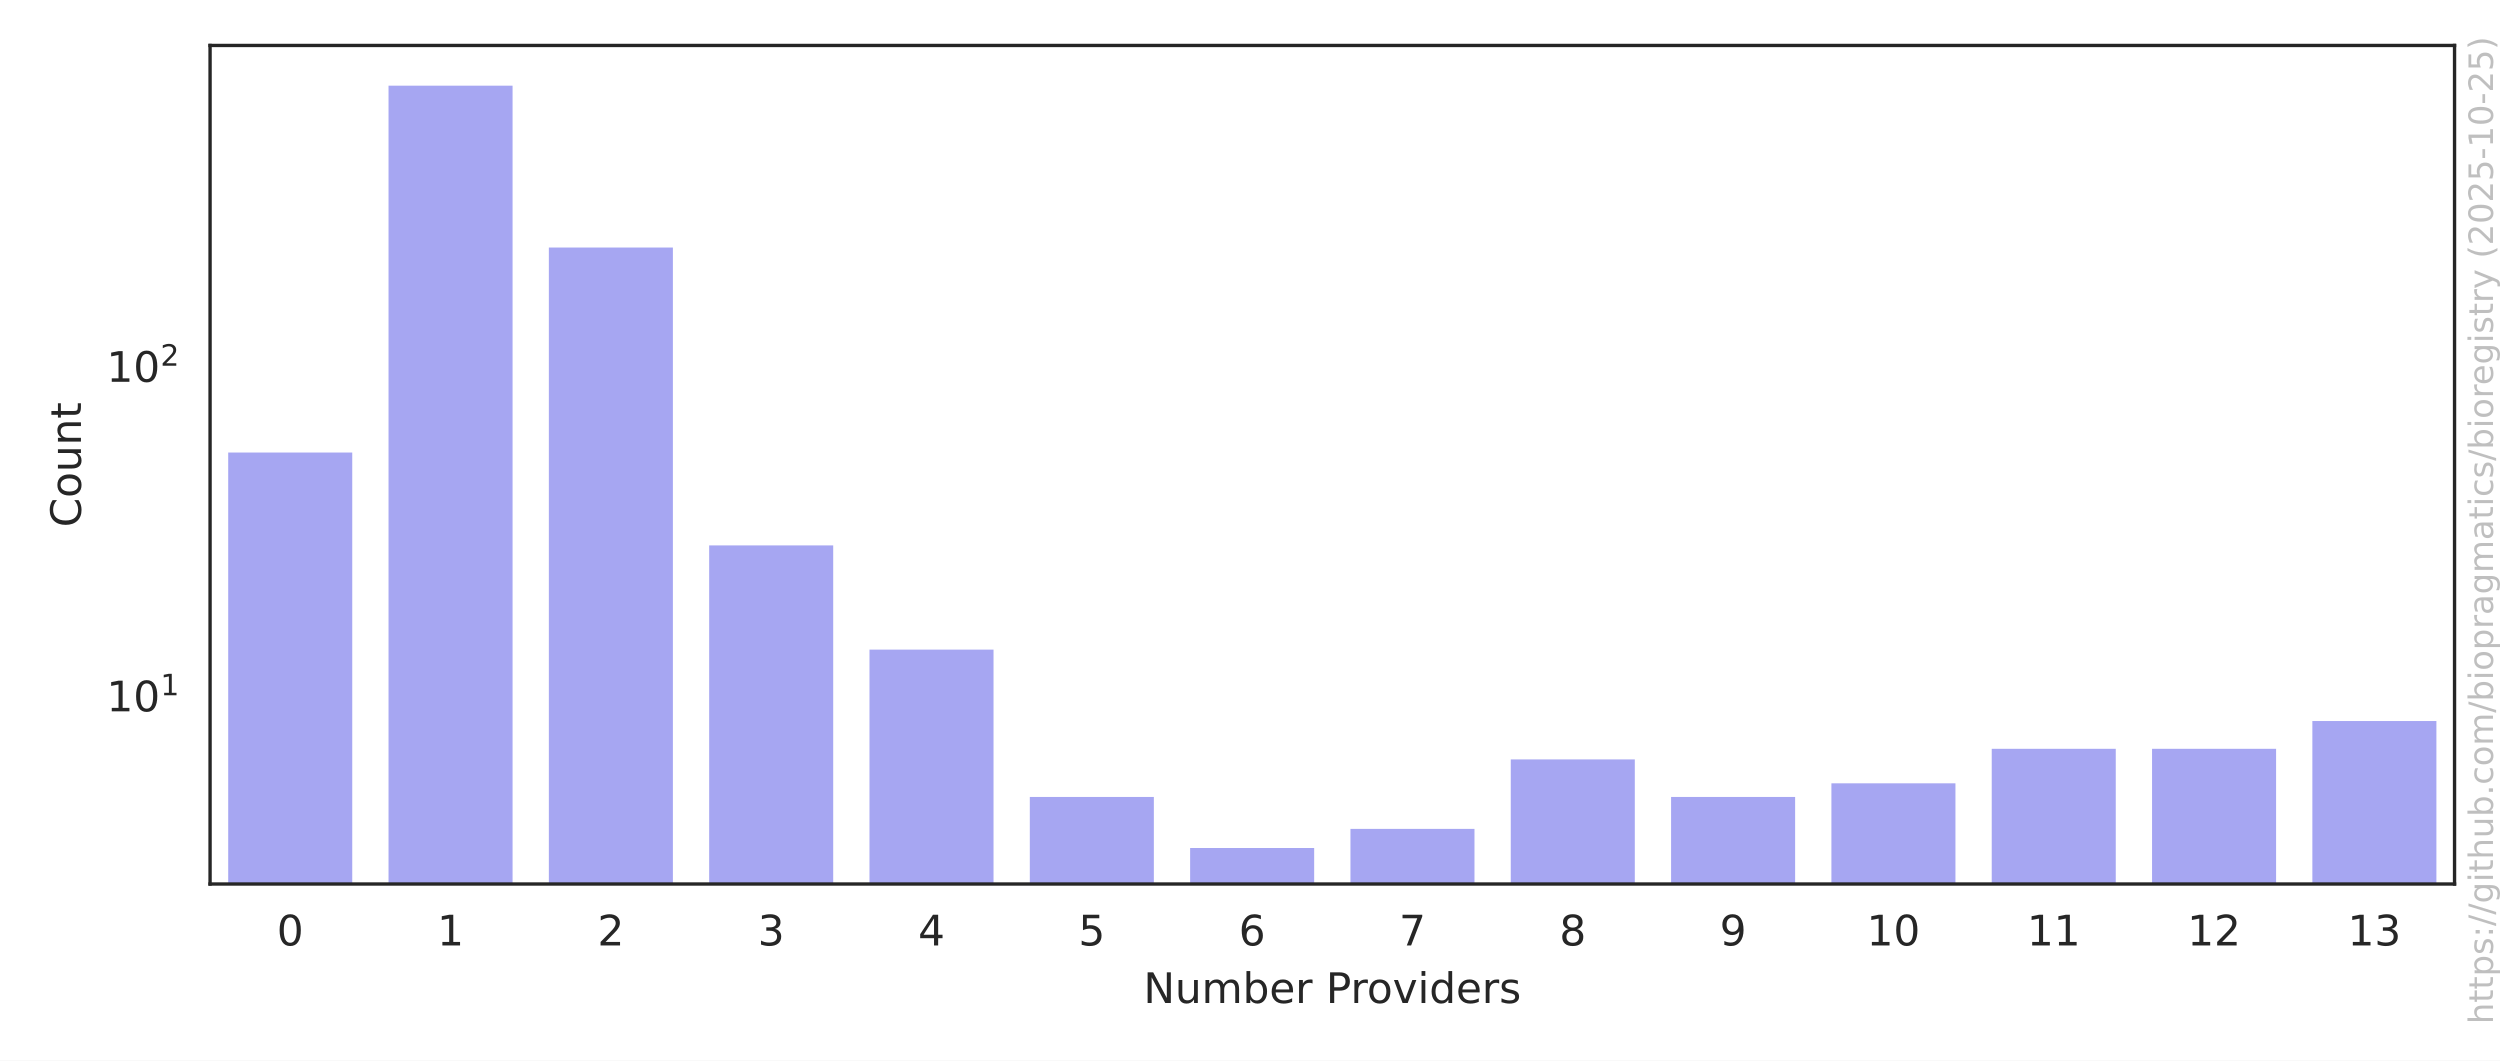
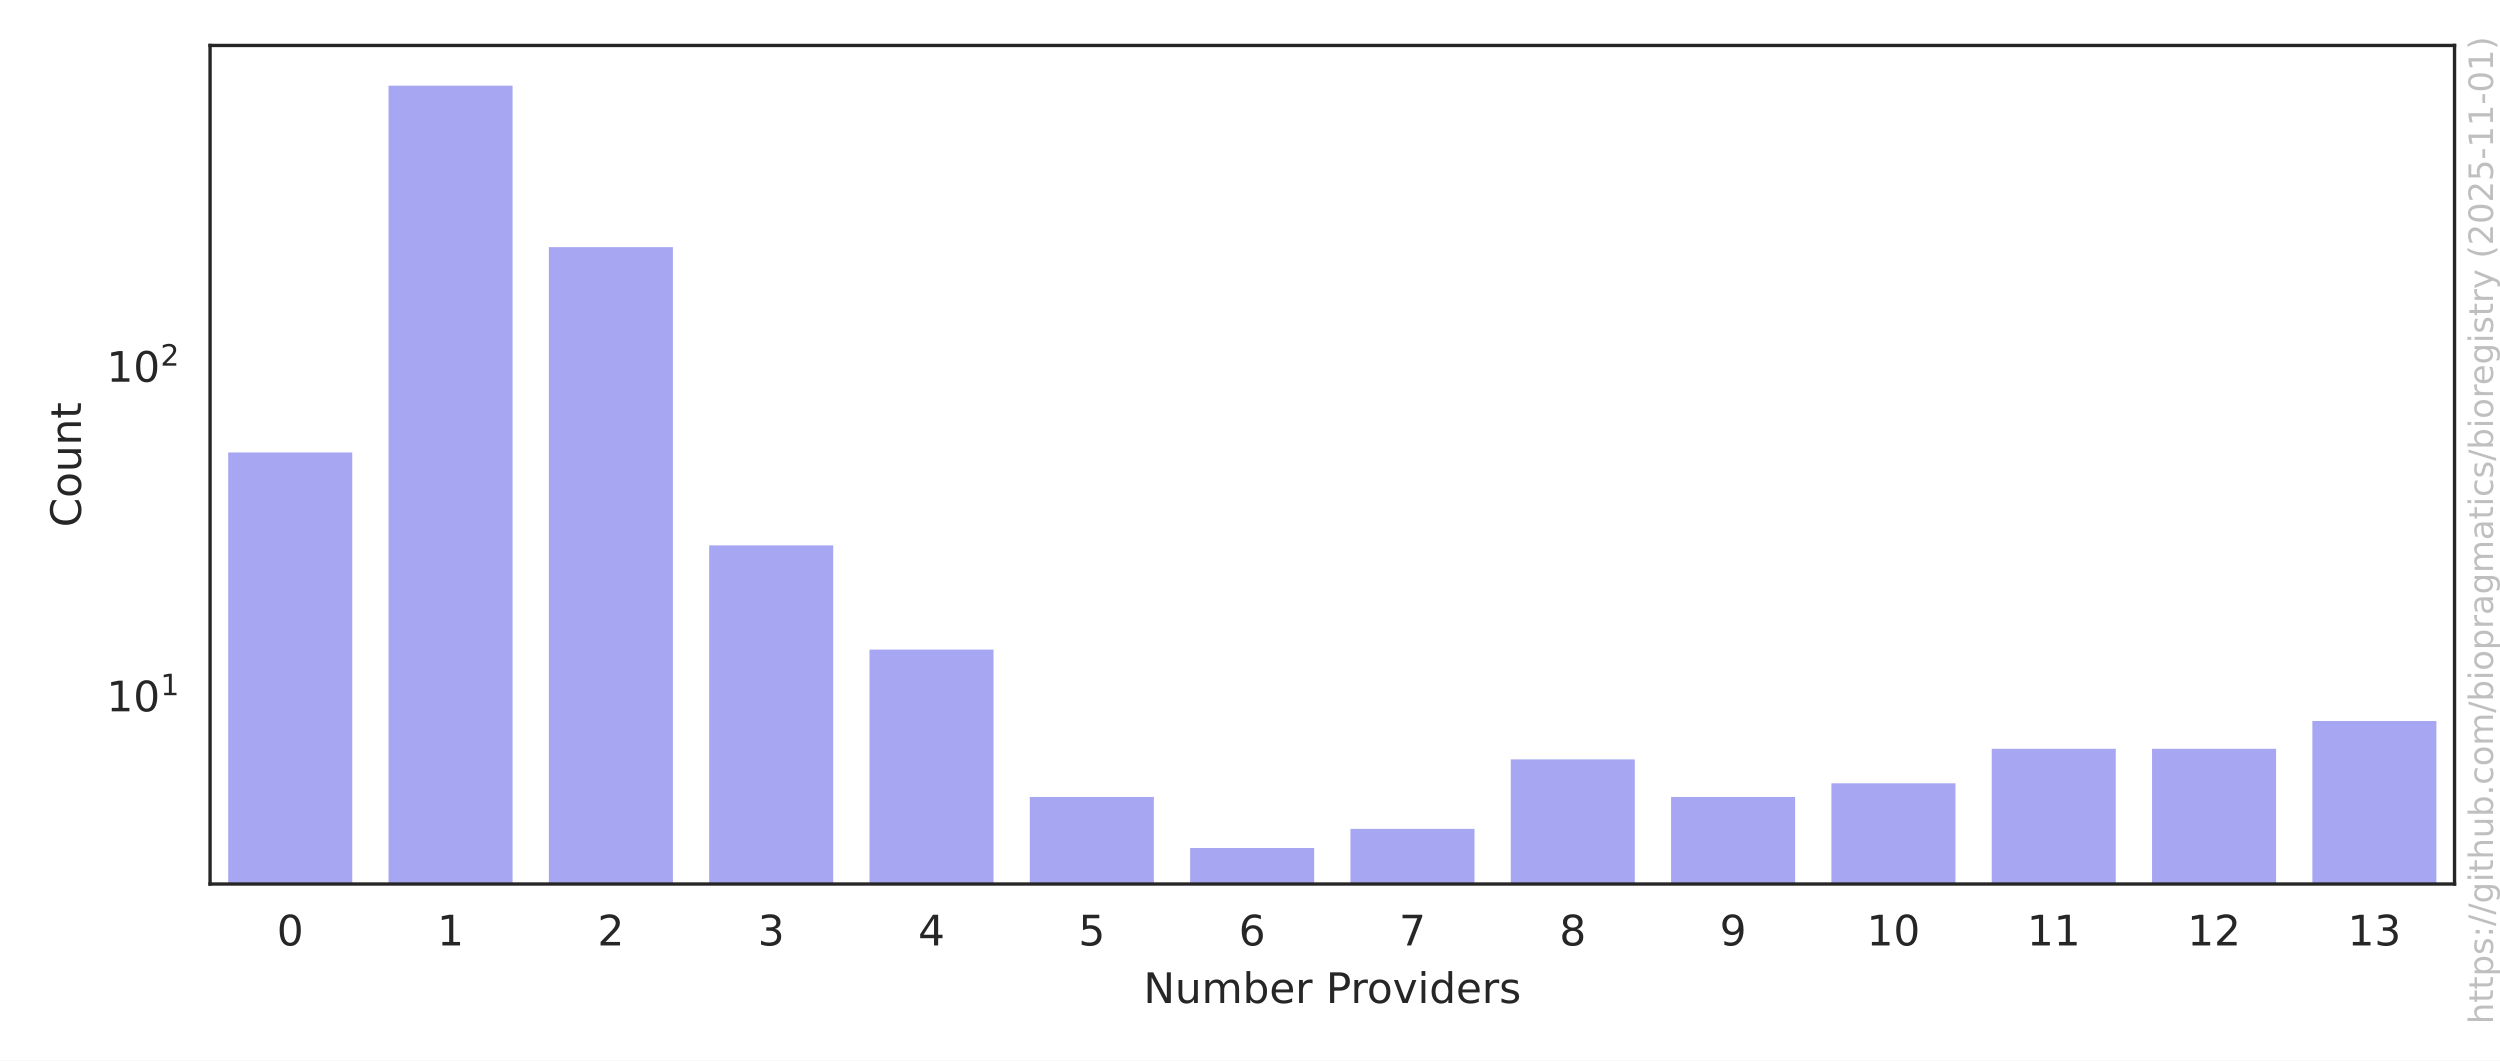
<svg xmlns="http://www.w3.org/2000/svg" xmlns:xlink="http://www.w3.org/1999/xlink" width="594pt" height="252pt" viewBox="0 0 594 252" version="1.1">
  <defs>
    <style type="text/css">*{stroke-linejoin: round; stroke-linecap: butt}</style>
  </defs>
  <g id="figure_1">
    <g id="patch_1">
      <path d="M 0 252  L 594 252  L 594 0  L 0 0  z " style="fill: #ffffff" />
    </g>
    <g id="axes_1">
      <g id="patch_2">
        <path d="M 49.913 210.04  L 583.2 210.04  L 583.2 10.8  L 49.913 10.8  z " style="fill: #ffffff" />
      </g>
      <g id="matplotlib.axis_1">
        <g id="xtick_1">
          <g id="text_1">
            <g style="fill: #262626" transform="translate(65.77741 224.6384) scale(0.1 -0.1)">
              <defs>
                <path id="DejaVuSans-30" d="M 2034 4250  Q 1547 4250 1301 3770  Q 1056 3291 1056 2328  Q 1056 1369 1301 889  Q 1547 409 2034 409  Q 2525 409 2770 889  Q 3016 1369 3016 2328  Q 3016 3291 2770 3770  Q 2525 4250 2034 4250  z M 2034 4750  Q 2819 4750 3233 4129  Q 3647 3509 3647 2328  Q 3647 1150 3233 529  Q 2819 -91 2034 -91  Q 1250 -91 836 529  Q 422 1150 422 2328  Q 422 3509 836 4129  Q 1250 4750 2034 4750  z " transform="scale(0.015625)" />
              </defs>
              <use xlink:href="#DejaVuSans-30" />
            </g>
          </g>
        </g>
        <g id="xtick_2">
          <g id="text_2">
            <g style="fill: #262626" transform="translate(103.8694 224.6384) scale(0.1 -0.1)">
              <defs>
                <path id="DejaVuSans-31" d="M 794 531  L 1825 531  L 1825 4091  L 703 3866  L 703 4441  L 1819 4666  L 2450 4666  L 2450 531  L 3481 531  L 3481 0  L 794 0  L 794 531  z " transform="scale(0.015625)" />
              </defs>
              <use xlink:href="#DejaVuSans-31" />
            </g>
          </g>
        </g>
        <g id="xtick_3">
          <g id="text_3">
            <g style="fill: #262626" transform="translate(141.9613 224.6384) scale(0.1 -0.1)">
              <defs>
                <path id="DejaVuSans-32" d="M 1228 531  L 3431 531  L 3431 0  L 469 0  L 469 531  Q 828 903 1448 1529  Q 2069 2156 2228 2338  Q 2531 2678 2651 2914  Q 2772 3150 2772 3378  Q 2772 3750 2511 3984  Q 2250 4219 1831 4219  Q 1534 4219 1204 4116  Q 875 4013 500 3803  L 500 4441  Q 881 4594 1212 4672  Q 1544 4750 1819 4750  Q 2544 4750 2975 4387  Q 3406 4025 3406 3419  Q 3406 3131 3298 2873  Q 3191 2616 2906 2266  Q 2828 2175 2409 1742  Q 1991 1309 1228 531  z " transform="scale(0.015625)" />
              </defs>
              <use xlink:href="#DejaVuSans-32" />
            </g>
          </g>
        </g>
        <g id="xtick_4">
          <g id="text_4">
            <g style="fill: #262626" transform="translate(180.0533 224.6384) scale(0.1 -0.1)">
              <defs>
                <path id="DejaVuSans-33" d="M 2597 2516  Q 3050 2419 3304 2112  Q 3559 1806 3559 1356  Q 3559 666 3084 287  Q 2609 -91 1734 -91  Q 1441 -91 1130 -33  Q 819 25 488 141  L 488 750  Q 750 597 1062 519  Q 1375 441 1716 441  Q 2309 441 2620 675  Q 2931 909 2931 1356  Q 2931 1769 2642 2001  Q 2353 2234 1838 2234  L 1294 2234  L 1294 2753  L 1863 2753  Q 2328 2753 2575 2939  Q 2822 3125 2822 3475  Q 2822 3834 2567 4026  Q 2313 4219 1838 4219  Q 1578 4219 1281 4162  Q 984 4106 628 3988  L 628 4550  Q 988 4650 1302 4700  Q 1616 4750 1894 4750  Q 2613 4750 3031 4423  Q 3450 4097 3450 3541  Q 3450 3153 3228 2886  Q 3006 2619 2597 2516  z " transform="scale(0.015625)" />
              </defs>
              <use xlink:href="#DejaVuSans-33" />
            </g>
          </g>
        </g>
        <g id="xtick_5">
          <g id="text_5">
            <g style="fill: #262626" transform="translate(218.1452 224.6384) scale(0.1 -0.1)">
              <defs>
                <path id="DejaVuSans-34" d="M 2419 4116  L 825 1625  L 2419 1625  L 2419 4116  z M 2253 4666  L 3047 4666  L 3047 1625  L 3713 1625  L 3713 1100  L 3047 1100  L 3047 0  L 2419 0  L 2419 1100  L 313 1100  L 313 1709  L 2253 4666  z " transform="scale(0.015625)" />
              </defs>
              <use xlink:href="#DejaVuSans-34" />
            </g>
          </g>
        </g>
        <g id="xtick_6">
          <g id="text_6">
            <g style="fill: #262626" transform="translate(256.2372 224.6384) scale(0.1 -0.1)">
              <defs>
                <path id="DejaVuSans-35" d="M 691 4666  L 3169 4666  L 3169 4134  L 1269 4134  L 1269 2991  Q 1406 3038 1543 3061  Q 1681 3084 1819 3084  Q 2600 3084 3056 2656  Q 3513 2228 3513 1497  Q 3513 744 3044 326  Q 2575 -91 1722 -91  Q 1428 -91 1123 -41  Q 819 9 494 109  L 494 744  Q 775 591 1075 516  Q 1375 441 1709 441  Q 2250 441 2565 725  Q 2881 1009 2881 1497  Q 2881 1984 2565 2268  Q 2250 2553 1709 2553  Q 1456 2553 1204 2497  Q 953 2441 691 2322  L 691 4666  z " transform="scale(0.015625)" />
              </defs>
              <use xlink:href="#DejaVuSans-35" />
            </g>
          </g>
        </g>
        <g id="xtick_7">
          <g id="text_7">
            <g style="fill: #262626" transform="translate(294.3291 224.6384) scale(0.1 -0.1)">
              <defs>
                <path id="DejaVuSans-36" d="M 2113 2584  Q 1688 2584 1439 2293  Q 1191 2003 1191 1497  Q 1191 994 1439 701  Q 1688 409 2113 409  Q 2538 409 2786 701  Q 3034 994 3034 1497  Q 3034 2003 2786 2293  Q 2538 2584 2113 2584  z M 3366 4563  L 3366 3988  Q 3128 4100 2886 4159  Q 2644 4219 2406 4219  Q 1781 4219 1451 3797  Q 1122 3375 1075 2522  Q 1259 2794 1537 2939  Q 1816 3084 2150 3084  Q 2853 3084 3261 2657  Q 3669 2231 3669 1497  Q 3669 778 3244 343  Q 2819 -91 2113 -91  Q 1303 -91 875 529  Q 447 1150 447 2328  Q 447 3434 972 4092  Q 1497 4750 2381 4750  Q 2619 4750 2861 4703  Q 3103 4656 3366 4563  z " transform="scale(0.015625)" />
              </defs>
              <use xlink:href="#DejaVuSans-36" />
            </g>
          </g>
        </g>
        <g id="xtick_8">
          <g id="text_8">
            <g style="fill: #262626" transform="translate(332.4211 224.6384) scale(0.1 -0.1)">
              <defs>
                <path id="DejaVuSans-37" d="M 525 4666  L 3525 4666  L 3525 4397  L 1831 0  L 1172 0  L 2766 4134  L 525 4134  L 525 4666  z " transform="scale(0.015625)" />
              </defs>
              <use xlink:href="#DejaVuSans-37" />
            </g>
          </g>
        </g>
        <g id="xtick_9">
          <g id="text_9">
            <g style="fill: #262626" transform="translate(370.513 224.6384) scale(0.1 -0.1)">
              <defs>
                <path id="DejaVuSans-38" d="M 2034 2216  Q 1584 2216 1326 1975  Q 1069 1734 1069 1313  Q 1069 891 1326 650  Q 1584 409 2034 409  Q 2484 409 2743 651  Q 3003 894 3003 1313  Q 3003 1734 2745 1975  Q 2488 2216 2034 2216  z M 1403 2484  Q 997 2584 770 2862  Q 544 3141 544 3541  Q 544 4100 942 4425  Q 1341 4750 2034 4750  Q 2731 4750 3128 4425  Q 3525 4100 3525 3541  Q 3525 3141 3298 2862  Q 3072 2584 2669 2484  Q 3125 2378 3379 2068  Q 3634 1759 3634 1313  Q 3634 634 3220 271  Q 2806 -91 2034 -91  Q 1263 -91 848 271  Q 434 634 434 1313  Q 434 1759 690 2068  Q 947 2378 1403 2484  z M 1172 3481  Q 1172 3119 1398 2916  Q 1625 2713 2034 2713  Q 2441 2713 2670 2916  Q 2900 3119 2900 3481  Q 2900 3844 2670 4047  Q 2441 4250 2034 4250  Q 1625 4250 1398 4047  Q 1172 3844 1172 3481  z " transform="scale(0.015625)" />
              </defs>
              <use xlink:href="#DejaVuSans-38" />
            </g>
          </g>
        </g>
        <g id="xtick_10">
          <g id="text_10">
            <g style="fill: #262626" transform="translate(408.605 224.6384) scale(0.1 -0.1)">
              <defs>
                <path id="DejaVuSans-39" d="M 703 97  L 703 672  Q 941 559 1184 500  Q 1428 441 1663 441  Q 2288 441 2617 861  Q 2947 1281 2994 2138  Q 2813 1869 2534 1725  Q 2256 1581 1919 1581  Q 1219 1581 811 2004  Q 403 2428 403 3163  Q 403 3881 828 4315  Q 1253 4750 1959 4750  Q 2769 4750 3195 4129  Q 3622 3509 3622 2328  Q 3622 1225 3098 567  Q 2575 -91 1691 -91  Q 1453 -91 1209 -44  Q 966 3 703 97  z M 1959 2075  Q 2384 2075 2632 2365  Q 2881 2656 2881 3163  Q 2881 3666 2632 3958  Q 2384 4250 1959 4250  Q 1534 4250 1286 3958  Q 1038 3666 1038 3163  Q 1038 2656 1286 2365  Q 1534 2075 1959 2075  z " transform="scale(0.015625)" />
              </defs>
              <use xlink:href="#DejaVuSans-39" />
            </g>
          </g>
        </g>
        <g id="xtick_11">
          <g id="text_11">
            <g style="fill: #262626" transform="translate(443.5157 224.6384) scale(0.1 -0.1)">
              <use xlink:href="#DejaVuSans-31" />
              <use xlink:href="#DejaVuSans-30" transform="translate(63.62305 0)" />
            </g>
          </g>
        </g>
        <g id="xtick_12">
          <g id="text_12">
            <g style="fill: #262626" transform="translate(481.6076 224.6384) scale(0.1 -0.1)">
              <use xlink:href="#DejaVuSans-31" />
              <use xlink:href="#DejaVuSans-31" transform="translate(63.62305 0)" />
            </g>
          </g>
        </g>
        <g id="xtick_13">
          <g id="text_13">
            <g style="fill: #262626" transform="translate(519.6996 224.6384) scale(0.1 -0.1)">
              <use xlink:href="#DejaVuSans-31" />
              <use xlink:href="#DejaVuSans-32" transform="translate(63.62305 0)" />
            </g>
          </g>
        </g>
        <g id="xtick_14">
          <g id="text_14">
            <g style="fill: #262626" transform="translate(557.7915 224.6384) scale(0.1 -0.1)">
              <use xlink:href="#DejaVuSans-31" />
              <use xlink:href="#DejaVuSans-33" transform="translate(63.62305 0)" />
            </g>
          </g>
        </g>
        <g id="text_15">
          <g style="fill: #262626" transform="translate(271.6923 238.3166) scale(0.1 -0.1)">
            <defs>
              <path id="DejaVuSans-4e" d="M 628 4666  L 1478 4666  L 3547 763  L 3547 4666  L 4159 4666  L 4159 0  L 3309 0  L 1241 3903  L 1241 0  L 628 0  L 628 4666  z " transform="scale(0.015625)" />
              <path id="DejaVuSans-75" d="M 544 1381  L 544 3500  L 1119 3500  L 1119 1403  Q 1119 906 1312 657  Q 1506 409 1894 409  Q 2359 409 2629 706  Q 2900 1003 2900 1516  L 2900 3500  L 3475 3500  L 3475 0  L 2900 0  L 2900 538  Q 2691 219 2414 64  Q 2138 -91 1772 -91  Q 1169 -91 856 284  Q 544 659 544 1381  z M 1991 3584  L 1991 3584  z " transform="scale(0.015625)" />
              <path id="DejaVuSans-6d" d="M 3328 2828  Q 3544 3216 3844 3400  Q 4144 3584 4550 3584  Q 5097 3584 5394 3201  Q 5691 2819 5691 2113  L 5691 0  L 5113 0  L 5113 2094  Q 5113 2597 4934 2840  Q 4756 3084 4391 3084  Q 3944 3084 3684 2787  Q 3425 2491 3425 1978  L 3425 0  L 2847 0  L 2847 2094  Q 2847 2600 2669 2842  Q 2491 3084 2119 3084  Q 1678 3084 1418 2786  Q 1159 2488 1159 1978  L 1159 0  L 581 0  L 581 3500  L 1159 3500  L 1159 2956  Q 1356 3278 1631 3431  Q 1906 3584 2284 3584  Q 2666 3584 2933 3390  Q 3200 3197 3328 2828  z " transform="scale(0.015625)" />
              <path id="DejaVuSans-62" d="M 3116 1747  Q 3116 2381 2855 2742  Q 2594 3103 2138 3103  Q 1681 3103 1420 2742  Q 1159 2381 1159 1747  Q 1159 1113 1420 752  Q 1681 391 2138 391  Q 2594 391 2855 752  Q 3116 1113 3116 1747  z M 1159 2969  Q 1341 3281 1617 3432  Q 1894 3584 2278 3584  Q 2916 3584 3314 3078  Q 3713 2572 3713 1747  Q 3713 922 3314 415  Q 2916 -91 2278 -91  Q 1894 -91 1617 61  Q 1341 213 1159 525  L 1159 0  L 581 0  L 581 4863  L 1159 4863  L 1159 2969  z " transform="scale(0.015625)" />
              <path id="DejaVuSans-65" d="M 3597 1894  L 3597 1613  L 953 1613  Q 991 1019 1311 708  Q 1631 397 2203 397  Q 2534 397 2845 478  Q 3156 559 3463 722  L 3463 178  Q 3153 47 2828 -22  Q 2503 -91 2169 -91  Q 1331 -91 842 396  Q 353 884 353 1716  Q 353 2575 817 3079  Q 1281 3584 2069 3584  Q 2775 3584 3186 3129  Q 3597 2675 3597 1894  z M 3022 2063  Q 3016 2534 2758 2815  Q 2500 3097 2075 3097  Q 1594 3097 1305 2825  Q 1016 2553 972 2059  L 3022 2063  z " transform="scale(0.015625)" />
              <path id="DejaVuSans-72" d="M 2631 2963  Q 2534 3019 2420 3045  Q 2306 3072 2169 3072  Q 1681 3072 1420 2755  Q 1159 2438 1159 1844  L 1159 0  L 581 0  L 581 3500  L 1159 3500  L 1159 2956  Q 1341 3275 1631 3429  Q 1922 3584 2338 3584  Q 2397 3584 2469 3576  Q 2541 3569 2628 3553  L 2631 2963  z " transform="scale(0.015625)" />
              <path id="DejaVuSans-20" transform="scale(0.015625)" />
              <path id="DejaVuSans-50" d="M 1259 4147  L 1259 2394  L 2053 2394  Q 2494 2394 2734 2622  Q 2975 2850 2975 3272  Q 2975 3691 2734 3919  Q 2494 4147 2053 4147  L 1259 4147  z M 628 4666  L 2053 4666  Q 2838 4666 3239 4311  Q 3641 3956 3641 3272  Q 3641 2581 3239 2228  Q 2838 1875 2053 1875  L 1259 1875  L 1259 0  L 628 0  L 628 4666  z " transform="scale(0.015625)" />
              <path id="DejaVuSans-6f" d="M 1959 3097  Q 1497 3097 1228 2736  Q 959 2375 959 1747  Q 959 1119 1226 758  Q 1494 397 1959 397  Q 2419 397 2687 759  Q 2956 1122 2956 1747  Q 2956 2369 2687 2733  Q 2419 3097 1959 3097  z M 1959 3584  Q 2709 3584 3137 3096  Q 3566 2609 3566 1747  Q 3566 888 3137 398  Q 2709 -91 1959 -91  Q 1206 -91 779 398  Q 353 888 353 1747  Q 353 2609 779 3096  Q 1206 3584 1959 3584  z " transform="scale(0.015625)" />
              <path id="DejaVuSans-76" d="M 191 3500  L 800 3500  L 1894 563  L 2988 3500  L 3597 3500  L 2284 0  L 1503 0  L 191 3500  z " transform="scale(0.015625)" />
              <path id="DejaVuSans-69" d="M 603 3500  L 1178 3500  L 1178 0  L 603 0  L 603 3500  z M 603 4863  L 1178 4863  L 1178 4134  L 603 4134  L 603 4863  z " transform="scale(0.015625)" />
              <path id="DejaVuSans-64" d="M 2906 2969  L 2906 4863  L 3481 4863  L 3481 0  L 2906 0  L 2906 525  Q 2725 213 2448 61  Q 2172 -91 1784 -91  Q 1150 -91 751 415  Q 353 922 353 1747  Q 353 2572 751 3078  Q 1150 3584 1784 3584  Q 2172 3584 2448 3432  Q 2725 3281 2906 2969  z M 947 1747  Q 947 1113 1208 752  Q 1469 391 1925 391  Q 2381 391 2643 752  Q 2906 1113 2906 1747  Q 2906 2381 2643 2742  Q 2381 3103 1925 3103  Q 1469 3103 1208 2742  Q 947 2381 947 1747  z " transform="scale(0.015625)" />
              <path id="DejaVuSans-73" d="M 2834 3397  L 2834 2853  Q 2591 2978 2328 3040  Q 2066 3103 1784 3103  Q 1356 3103 1142 2972  Q 928 2841 928 2578  Q 928 2378 1081 2264  Q 1234 2150 1697 2047  L 1894 2003  Q 2506 1872 2764 1633  Q 3022 1394 3022 966  Q 3022 478 2636 193  Q 2250 -91 1575 -91  Q 1294 -91 989 -36  Q 684 19 347 128  L 347 722  Q 666 556 975 473  Q 1284 391 1588 391  Q 1994 391 2212 530  Q 2431 669 2431 922  Q 2431 1156 2273 1281  Q 2116 1406 1581 1522  L 1381 1569  Q 847 1681 609 1914  Q 372 2147 372 2553  Q 372 3047 722 3315  Q 1072 3584 1716 3584  Q 2034 3584 2315 3537  Q 2597 3491 2834 3397  z " transform="scale(0.015625)" />
            </defs>
            <use xlink:href="#DejaVuSans-4e" />
            <use xlink:href="#DejaVuSans-75" transform="translate(74.80469 0)" />
            <use xlink:href="#DejaVuSans-6d" transform="translate(138.1836 0)" />
            <use xlink:href="#DejaVuSans-62" transform="translate(235.5957 0)" />
            <use xlink:href="#DejaVuSans-65" transform="translate(299.0723 0)" />
            <use xlink:href="#DejaVuSans-72" transform="translate(360.5957 0)" />
            <use xlink:href="#DejaVuSans-20" transform="translate(401.709 0)" />
            <use xlink:href="#DejaVuSans-50" transform="translate(433.4961 0)" />
            <use xlink:href="#DejaVuSans-72" transform="translate(492.0488 0)" />
            <use xlink:href="#DejaVuSans-6f" transform="translate(530.9121 0)" />
            <use xlink:href="#DejaVuSans-76" transform="translate(592.0938 0)" />
            <use xlink:href="#DejaVuSans-69" transform="translate(651.2734 0)" />
            <use xlink:href="#DejaVuSans-64" transform="translate(679.0566 0)" />
            <use xlink:href="#DejaVuSans-65" transform="translate(742.5332 0)" />
            <use xlink:href="#DejaVuSans-72" transform="translate(804.0566 0)" />
            <use xlink:href="#DejaVuSans-73" transform="translate(845.1699 0)" />
          </g>
        </g>
      </g>
      <g id="matplotlib.axis_2">
        <g id="ytick_1">
          <g id="text_16">
-             <g style="fill: #262626" transform="translate(25.31268 169.0883) scale(0.1 -0.1)">
+             <g style="fill: #262626" transform="translate(25.31268 169.0836) scale(0.1 -0.1)">
              <use xlink:href="#DejaVuSans-31" transform="translate(0 0.684375)" />
              <use xlink:href="#DejaVuSans-30" transform="translate(63.62305 0.684375)" />
              <use xlink:href="#DejaVuSans-31" transform="translate(128.2031 38.96563) scale(0.7)" />
            </g>
          </g>
        </g>
        <g id="ytick_2">
          <g id="text_17">
-             <g style="fill: #262626" transform="translate(25.31268 90.79908) scale(0.1 -0.1)">
+             <g style="fill: #262626" transform="translate(25.31268 90.78422) scale(0.1 -0.1)">
              <use xlink:href="#DejaVuSans-31" transform="translate(0 0.765625)" />
              <use xlink:href="#DejaVuSans-30" transform="translate(63.62305 0.765625)" />
              <use xlink:href="#DejaVuSans-32" transform="translate(128.2031 39.04688) scale(0.7)" />
            </g>
          </g>
        </g>
        <g id="ytick_3" />
        <g id="ytick_4" />
        <g id="ytick_5" />
        <g id="ytick_6" />
        <g id="ytick_7" />
        <g id="ytick_8" />
        <g id="ytick_9" />
        <g id="ytick_10" />
        <g id="ytick_11" />
        <g id="ytick_12" />
        <g id="ytick_13" />
        <g id="ytick_14" />
        <g id="ytick_15" />
        <g id="ytick_16" />
        <g id="ytick_17" />
        <g id="ytick_18" />
        <g id="ytick_19" />
        <g id="ytick_20" />
        <g id="ytick_21" />
        <g id="ytick_22" />
        <g id="ytick_23" />
        <g id="ytick_24" />
        <g id="ytick_25" />
        <g id="text_18">
          <g style="fill: #262626" transform="translate(19.233 125.2684) rotate(-90) scale(0.1 -0.1)">
            <defs>
              <path id="DejaVuSans-43" d="M 4122 4306  L 4122 3641  Q 3803 3938 3442 4084  Q 3081 4231 2675 4231  Q 1875 4231 1450 3742  Q 1025 3253 1025 2328  Q 1025 1406 1450 917  Q 1875 428 2675 428  Q 3081 428 3442 575  Q 3803 722 4122 1019  L 4122 359  Q 3791 134 3420 21  Q 3050 -91 2638 -91  Q 1578 -91 968 557  Q 359 1206 359 2328  Q 359 3453 968 4101  Q 1578 4750 2638 4750  Q 3056 4750 3426 4639  Q 3797 4528 4122 4306  z " transform="scale(0.015625)" />
              <path id="DejaVuSans-6e" d="M 3513 2113  L 3513 0  L 2938 0  L 2938 2094  Q 2938 2591 2744 2837  Q 2550 3084 2163 3084  Q 1697 3084 1428 2787  Q 1159 2491 1159 1978  L 1159 0  L 581 0  L 581 3500  L 1159 3500  L 1159 2956  Q 1366 3272 1645 3428  Q 1925 3584 2291 3584  Q 2894 3584 3203 3211  Q 3513 2838 3513 2113  z " transform="scale(0.015625)" />
              <path id="DejaVuSans-74" d="M 1172 4494  L 1172 3500  L 2356 3500  L 2356 3053  L 1172 3053  L 1172 1153  Q 1172 725 1289 603  Q 1406 481 1766 481  L 2356 481  L 2356 0  L 1766 0  Q 1100 0 847 248  Q 594 497 594 1153  L 594 3053  L 172 3053  L 172 3500  L 594 3500  L 594 4494  L 1172 4494  z " transform="scale(0.015625)" />
            </defs>
            <use xlink:href="#DejaVuSans-43" />
            <use xlink:href="#DejaVuSans-6f" transform="translate(69.82422 0)" />
            <use xlink:href="#DejaVuSans-75" transform="translate(131.0059 0)" />
            <use xlink:href="#DejaVuSans-6e" transform="translate(194.3848 0)" />
            <use xlink:href="#DejaVuSans-74" transform="translate(257.7637 0)" />
          </g>
        </g>
      </g>
      <g id="patch_3">
-         <path d="M 53.722 78532.798  L 84.195 78532.798  L 84.195 107.019  L 53.722 107.019  z " clip-path="url(#p39f59fb823)" style="fill: #2020df; opacity: 0.4; stroke: #ffffff; stroke-linejoin: miter" />
+         <path d="M 53.722 78543.007  L 84.195 78543.007  L 84.195 107.007  L 53.722 107.007  z " clip-path="url(#p39f59fb823)" style="fill: #2020df; opacity: 0.4; stroke: #ffffff; stroke-linejoin: miter" />
      </g>
      <g id="patch_4">
-         <path d="M 91.814 78532.798  L 122.287 78532.798  L 122.287 19.856  L 91.814 19.856  z " clip-path="url(#p39f59fb823)" style="fill: #2020df; opacity: 0.4; stroke: #ffffff; stroke-linejoin: miter" />
+         <path d="M 91.814 78543.007  L 122.287 78543.007  L 122.287 19.856  L 91.814 19.856  z " clip-path="url(#p39f59fb823)" style="fill: #2020df; opacity: 0.4; stroke: #ffffff; stroke-linejoin: miter" />
      </g>
      <g id="patch_5">
-         <path d="M 129.906 78532.798  L 160.379 78532.798  L 160.379 58.313  L 129.906 58.313  z " clip-path="url(#p39f59fb823)" style="fill: #2020df; opacity: 0.4; stroke: #ffffff; stroke-linejoin: miter" />
+         <path d="M 129.906 78543.007  L 160.379 78543.007  L 160.379 58.221  L 129.906 58.221  z " clip-path="url(#p39f59fb823)" style="fill: #2020df; opacity: 0.4; stroke: #ffffff; stroke-linejoin: miter" />
      </g>
      <g id="patch_6">
-         <path d="M 167.998 78532.798  L 198.471 78532.798  L 198.471 129.088  L 167.998 129.088  z " clip-path="url(#p39f59fb823)" style="fill: #2020df; opacity: 0.4; stroke: #ffffff; stroke-linejoin: miter" />
+         <path d="M 167.998 78543.007  L 198.471 78543.007  L 198.471 129.079  L 167.998 129.079  z " clip-path="url(#p39f59fb823)" style="fill: #2020df; opacity: 0.4; stroke: #ffffff; stroke-linejoin: miter" />
      </g>
      <g id="patch_7">
-         <path d="M 206.09 78532.798  L 236.563 78532.798  L 236.563 153.849  L 206.09 153.849  z " clip-path="url(#p39f59fb823)" style="fill: #2020df; opacity: 0.4; stroke: #ffffff; stroke-linejoin: miter" />
+         <path d="M 206.09 78543.007  L 236.563 78543.007  L 236.563 153.843  L 206.09 153.843  z " clip-path="url(#p39f59fb823)" style="fill: #2020df; opacity: 0.4; stroke: #ffffff; stroke-linejoin: miter" />
      </g>
      <g id="patch_8">
-         <path d="M 244.182 78532.798  L 274.655 78532.798  L 274.655 188.856  L 244.182 188.856  z " clip-path="url(#p39f59fb823)" style="fill: #2020df; opacity: 0.4; stroke: #ffffff; stroke-linejoin: miter" />
+         <path d="M 244.182 78543.007  L 274.655 78543.007  L 274.655 188.855  L 244.182 188.855  z " clip-path="url(#p39f59fb823)" style="fill: #2020df; opacity: 0.4; stroke: #ffffff; stroke-linejoin: miter" />
      </g>
      <g id="patch_9">
-         <path d="M 282.274 78532.798  L 312.747 78532.798  L 312.747 200.984  L 282.274 200.984  z " clip-path="url(#p39f59fb823)" style="fill: #2020df; opacity: 0.4; stroke: #ffffff; stroke-linejoin: miter" />
+         <path d="M 282.274 78543.007  L 312.747 78543.007  L 312.747 200.984  L 282.274 200.984  z " clip-path="url(#p39f59fb823)" style="fill: #2020df; opacity: 0.4; stroke: #ffffff; stroke-linejoin: miter" />
      </g>
      <g id="patch_10">
-         <path d="M 320.366 78532.798  L 350.839 78532.798  L 350.839 196.443  L 320.366 196.443  z " clip-path="url(#p39f59fb823)" style="fill: #2020df; opacity: 0.4; stroke: #ffffff; stroke-linejoin: miter" />
+         <path d="M 320.366 78543.007  L 350.839 78543.007  L 350.839 196.443  L 320.366 196.443  z " clip-path="url(#p39f59fb823)" style="fill: #2020df; opacity: 0.4; stroke: #ffffff; stroke-linejoin: miter" />
      </g>
      <g id="patch_11">
-         <path d="M 358.457 78532.798  L 388.931 78532.798  L 388.931 179.936  L 358.457 179.936  z " clip-path="url(#p39f59fb823)" style="fill: #2020df; opacity: 0.4; stroke: #ffffff; stroke-linejoin: miter" />
+         <path d="M 358.457 78543.007  L 388.931 78543.007  L 388.931 179.933  L 358.457 179.933  z " clip-path="url(#p39f59fb823)" style="fill: #2020df; opacity: 0.4; stroke: #ffffff; stroke-linejoin: miter" />
      </g>
      <g id="patch_12">
-         <path d="M 396.549 78532.798  L 427.023 78532.798  L 427.023 188.856  L 396.549 188.856  z " clip-path="url(#p39f59fb823)" style="fill: #2020df; opacity: 0.4; stroke: #ffffff; stroke-linejoin: miter" />
+         <path d="M 396.549 78543.007  L 427.023 78543.007  L 427.023 188.855  L 396.549 188.855  z " clip-path="url(#p39f59fb823)" style="fill: #2020df; opacity: 0.4; stroke: #ffffff; stroke-linejoin: miter" />
      </g>
      <g id="patch_13">
-         <path d="M 434.641 78532.798  L 465.115 78532.798  L 465.115 185.616  L 434.641 185.616  z " clip-path="url(#p39f59fb823)" style="fill: #2020df; opacity: 0.4; stroke: #ffffff; stroke-linejoin: miter" />
+         <path d="M 434.641 78543.007  L 465.115 78543.007  L 465.115 185.614  L 434.641 185.614  z " clip-path="url(#p39f59fb823)" style="fill: #2020df; opacity: 0.4; stroke: #ffffff; stroke-linejoin: miter" />
      </g>
      <g id="patch_14">
-         <path d="M 472.733 78532.798  L 503.207 78532.798  L 503.207 177.416  L 472.733 177.416  z " clip-path="url(#p39f59fb823)" style="fill: #2020df; opacity: 0.4; stroke: #ffffff; stroke-linejoin: miter" />
+         <path d="M 472.733 78543.007  L 503.207 78543.007  L 503.207 177.413  L 472.733 177.413  z " clip-path="url(#p39f59fb823)" style="fill: #2020df; opacity: 0.4; stroke: #ffffff; stroke-linejoin: miter" />
      </g>
      <g id="patch_15">
-         <path d="M 510.825 78532.798  L 541.299 78532.798  L 541.299 177.416  L 510.825 177.416  z " clip-path="url(#p39f59fb823)" style="fill: #2020df; opacity: 0.4; stroke: #ffffff; stroke-linejoin: miter" />
+         <path d="M 510.825 78543.007  L 541.299 78543.007  L 541.299 177.413  L 510.825 177.413  z " clip-path="url(#p39f59fb823)" style="fill: #2020df; opacity: 0.4; stroke: #ffffff; stroke-linejoin: miter" />
      </g>
      <g id="patch_16">
-         <path d="M 548.917 78532.798  L 579.391 78532.798  L 579.391 170.815  L 548.917 170.815  z " clip-path="url(#p39f59fb823)" style="fill: #2020df; opacity: 0.4; stroke: #ffffff; stroke-linejoin: miter" />
+         <path d="M 548.917 78543.007  L 579.391 78543.007  L 579.391 170.811  L 548.917 170.811  z " clip-path="url(#p39f59fb823)" style="fill: #2020df; opacity: 0.4; stroke: #ffffff; stroke-linejoin: miter" />
      </g>
      <g id="patch_17">
        <path d="M 49.913 210.04  L 49.913 10.8  " style="fill: none; stroke: #262626; stroke-width: 0.8; stroke-linejoin: miter; stroke-linecap: square" />
      </g>
      <g id="patch_18">
        <path d="M 583.2 210.04  L 583.2 10.8  " style="fill: none; stroke: #262626; stroke-width: 0.8; stroke-linejoin: miter; stroke-linecap: square" />
      </g>
      <g id="patch_19">
        <path d="M 49.913 210.04  L 583.2 210.04  " style="fill: none; stroke: #262626; stroke-width: 0.8; stroke-linejoin: miter; stroke-linecap: square" />
      </g>
      <g id="patch_20">
        <path d="M 49.913 10.8  L 583.2 10.8  " style="fill: none; stroke: #262626; stroke-width: 0.8; stroke-linejoin: miter; stroke-linecap: square" />
      </g>
    </g>
    <g id="text_19">
      <g style="fill: #808080; opacity: 0.5" transform="translate(592.3362 243.3237) rotate(-90) scale(0.08 -0.08)">
        <defs>
          <path id="DejaVuSans-68" d="M 3513 2113  L 3513 0  L 2938 0  L 2938 2094  Q 2938 2591 2744 2837  Q 2550 3084 2163 3084  Q 1697 3084 1428 2787  Q 1159 2491 1159 1978  L 1159 0  L 581 0  L 581 4863  L 1159 4863  L 1159 2956  Q 1366 3272 1645 3428  Q 1925 3584 2291 3584  Q 2894 3584 3203 3211  Q 3513 2838 3513 2113  z " transform="scale(0.015625)" />
          <path id="DejaVuSans-70" d="M 1159 525  L 1159 -1331  L 581 -1331  L 581 3500  L 1159 3500  L 1159 2969  Q 1341 3281 1617 3432  Q 1894 3584 2278 3584  Q 2916 3584 3314 3078  Q 3713 2572 3713 1747  Q 3713 922 3314 415  Q 2916 -91 2278 -91  Q 1894 -91 1617 61  Q 1341 213 1159 525  z M 3116 1747  Q 3116 2381 2855 2742  Q 2594 3103 2138 3103  Q 1681 3103 1420 2742  Q 1159 2381 1159 1747  Q 1159 1113 1420 752  Q 1681 391 2138 391  Q 2594 391 2855 752  Q 3116 1113 3116 1747  z " transform="scale(0.015625)" />
          <path id="DejaVuSans-3a" d="M 750 794  L 1409 794  L 1409 0  L 750 0  L 750 794  z M 750 3309  L 1409 3309  L 1409 2516  L 750 2516  L 750 3309  z " transform="scale(0.015625)" />
          <path id="DejaVuSans-2f" d="M 1625 4666  L 2156 4666  L 531 -594  L 0 -594  L 1625 4666  z " transform="scale(0.015625)" />
          <path id="DejaVuSans-67" d="M 2906 1791  Q 2906 2416 2648 2759  Q 2391 3103 1925 3103  Q 1463 3103 1205 2759  Q 947 2416 947 1791  Q 947 1169 1205 825  Q 1463 481 1925 481  Q 2391 481 2648 825  Q 2906 1169 2906 1791  z M 3481 434  Q 3481 -459 3084 -895  Q 2688 -1331 1869 -1331  Q 1566 -1331 1297 -1286  Q 1028 -1241 775 -1147  L 775 -588  Q 1028 -725 1275 -790  Q 1522 -856 1778 -856  Q 2344 -856 2625 -561  Q 2906 -266 2906 331  L 2906 616  Q 2728 306 2450 153  Q 2172 0 1784 0  Q 1141 0 747 490  Q 353 981 353 1791  Q 353 2603 747 3093  Q 1141 3584 1784 3584  Q 2172 3584 2450 3431  Q 2728 3278 2906 2969  L 2906 3500  L 3481 3500  L 3481 434  z " transform="scale(0.015625)" />
          <path id="DejaVuSans-2e" d="M 684 794  L 1344 794  L 1344 0  L 684 0  L 684 794  z " transform="scale(0.015625)" />
          <path id="DejaVuSans-63" d="M 3122 3366  L 3122 2828  Q 2878 2963 2633 3030  Q 2388 3097 2138 3097  Q 1578 3097 1268 2742  Q 959 2388 959 1747  Q 959 1106 1268 751  Q 1578 397 2138 397  Q 2388 397 2633 464  Q 2878 531 3122 666  L 3122 134  Q 2881 22 2623 -34  Q 2366 -91 2075 -91  Q 1284 -91 818 406  Q 353 903 353 1747  Q 353 2603 823 3093  Q 1294 3584 2113 3584  Q 2378 3584 2631 3529  Q 2884 3475 3122 3366  z " transform="scale(0.015625)" />
          <path id="DejaVuSans-61" d="M 2194 1759  Q 1497 1759 1228 1600  Q 959 1441 959 1056  Q 959 750 1161 570  Q 1363 391 1709 391  Q 2188 391 2477 730  Q 2766 1069 2766 1631  L 2766 1759  L 2194 1759  z M 3341 1997  L 3341 0  L 2766 0  L 2766 531  Q 2569 213 2275 61  Q 1981 -91 1556 -91  Q 1019 -91 701 211  Q 384 513 384 1019  Q 384 1609 779 1909  Q 1175 2209 1959 2209  L 2766 2209  L 2766 2266  Q 2766 2663 2505 2880  Q 2244 3097 1772 3097  Q 1472 3097 1187 3025  Q 903 2953 641 2809  L 641 3341  Q 956 3463 1253 3523  Q 1550 3584 1831 3584  Q 2591 3584 2966 3190  Q 3341 2797 3341 1997  z " transform="scale(0.015625)" />
          <path id="DejaVuSans-79" d="M 2059 -325  Q 1816 -950 1584 -1140  Q 1353 -1331 966 -1331  L 506 -1331  L 506 -850  L 844 -850  Q 1081 -850 1212 -737  Q 1344 -625 1503 -206  L 1606 56  L 191 3500  L 800 3500  L 1894 763  L 2988 3500  L 3597 3500  L 2059 -325  z " transform="scale(0.015625)" />
          <path id="DejaVuSans-28" d="M 1984 4856  Q 1566 4138 1362 3434  Q 1159 2731 1159 2009  Q 1159 1288 1364 580  Q 1569 -128 1984 -844  L 1484 -844  Q 1016 -109 783 600  Q 550 1309 550 2009  Q 550 2706 781 3412  Q 1013 4119 1484 4856  L 1984 4856  z " transform="scale(0.015625)" />
          <path id="DejaVuSans-2d" d="M 313 2009  L 1997 2009  L 1997 1497  L 313 1497  L 313 2009  z " transform="scale(0.015625)" />
          <path id="DejaVuSans-29" d="M 513 4856  L 1013 4856  Q 1481 4119 1714 3412  Q 1947 2706 1947 2009  Q 1947 1309 1714 600  Q 1481 -109 1013 -844  L 513 -844  Q 928 -128 1133 580  Q 1338 1288 1338 2009  Q 1338 2731 1133 3434  Q 928 4138 513 4856  z " transform="scale(0.015625)" />
        </defs>
        <use xlink:href="#DejaVuSans-68" />
        <use xlink:href="#DejaVuSans-74" transform="translate(63.37891 0)" />
        <use xlink:href="#DejaVuSans-74" transform="translate(102.5879 0)" />
        <use xlink:href="#DejaVuSans-70" transform="translate(141.7969 0)" />
        <use xlink:href="#DejaVuSans-73" transform="translate(205.2734 0)" />
        <use xlink:href="#DejaVuSans-3a" transform="translate(257.373 0)" />
        <use xlink:href="#DejaVuSans-2f" transform="translate(291.0645 0)" />
        <use xlink:href="#DejaVuSans-2f" transform="translate(324.7559 0)" />
        <use xlink:href="#DejaVuSans-67" transform="translate(358.4473 0)" />
        <use xlink:href="#DejaVuSans-69" transform="translate(421.9238 0)" />
        <use xlink:href="#DejaVuSans-74" transform="translate(449.707 0)" />
        <use xlink:href="#DejaVuSans-68" transform="translate(488.916 0)" />
        <use xlink:href="#DejaVuSans-75" transform="translate(552.2949 0)" />
        <use xlink:href="#DejaVuSans-62" transform="translate(615.6738 0)" />
        <use xlink:href="#DejaVuSans-2e" transform="translate(679.1504 0)" />
        <use xlink:href="#DejaVuSans-63" transform="translate(710.9375 0)" />
        <use xlink:href="#DejaVuSans-6f" transform="translate(765.918 0)" />
        <use xlink:href="#DejaVuSans-6d" transform="translate(827.0996 0)" />
        <use xlink:href="#DejaVuSans-2f" transform="translate(924.5117 0)" />
        <use xlink:href="#DejaVuSans-62" transform="translate(958.2031 0)" />
        <use xlink:href="#DejaVuSans-69" transform="translate(1021.68 0)" />
        <use xlink:href="#DejaVuSans-6f" transform="translate(1049.463 0)" />
        <use xlink:href="#DejaVuSans-70" transform="translate(1110.645 0)" />
        <use xlink:href="#DejaVuSans-72" transform="translate(1174.121 0)" />
        <use xlink:href="#DejaVuSans-61" transform="translate(1215.234 0)" />
        <use xlink:href="#DejaVuSans-67" transform="translate(1276.514 0)" />
        <use xlink:href="#DejaVuSans-6d" transform="translate(1339.99 0)" />
        <use xlink:href="#DejaVuSans-61" transform="translate(1437.402 0)" />
        <use xlink:href="#DejaVuSans-74" transform="translate(1498.682 0)" />
        <use xlink:href="#DejaVuSans-69" transform="translate(1537.891 0)" />
        <use xlink:href="#DejaVuSans-63" transform="translate(1565.674 0)" />
        <use xlink:href="#DejaVuSans-73" transform="translate(1620.654 0)" />
        <use xlink:href="#DejaVuSans-2f" transform="translate(1672.754 0)" />
        <use xlink:href="#DejaVuSans-62" transform="translate(1706.445 0)" />
        <use xlink:href="#DejaVuSans-69" transform="translate(1769.922 0)" />
        <use xlink:href="#DejaVuSans-6f" transform="translate(1797.705 0)" />
        <use xlink:href="#DejaVuSans-72" transform="translate(1858.887 0)" />
        <use xlink:href="#DejaVuSans-65" transform="translate(1897.75 0)" />
        <use xlink:href="#DejaVuSans-67" transform="translate(1959.273 0)" />
        <use xlink:href="#DejaVuSans-69" transform="translate(2022.75 0)" />
        <use xlink:href="#DejaVuSans-73" transform="translate(2050.533 0)" />
        <use xlink:href="#DejaVuSans-74" transform="translate(2102.633 0)" />
        <use xlink:href="#DejaVuSans-72" transform="translate(2141.842 0)" />
        <use xlink:href="#DejaVuSans-79" transform="translate(2182.955 0)" />
        <use xlink:href="#DejaVuSans-20" transform="translate(2242.135 0)" />
        <use xlink:href="#DejaVuSans-28" transform="translate(2273.922 0)" />
        <use xlink:href="#DejaVuSans-32" transform="translate(2312.936 0)" />
        <use xlink:href="#DejaVuSans-30" transform="translate(2376.559 0)" />
        <use xlink:href="#DejaVuSans-32" transform="translate(2440.182 0)" />
        <use xlink:href="#DejaVuSans-35" transform="translate(2503.805 0)" />
        <use xlink:href="#DejaVuSans-2d" transform="translate(2567.428 0)" />
        <use xlink:href="#DejaVuSans-31" transform="translate(2603.512 0)" />
-         <use xlink:href="#DejaVuSans-30" transform="translate(2667.135 0)" />
+         <use xlink:href="#DejaVuSans-31" transform="translate(2667.135 0)" />
        <use xlink:href="#DejaVuSans-2d" transform="translate(2730.758 0)" />
-         <use xlink:href="#DejaVuSans-32" transform="translate(2766.842 0)" />
-         <use xlink:href="#DejaVuSans-35" transform="translate(2830.465 0)" />
+         <use xlink:href="#DejaVuSans-30" transform="translate(2766.842 0)" />
+         <use xlink:href="#DejaVuSans-31" transform="translate(2830.465 0)" />
        <use xlink:href="#DejaVuSans-29" transform="translate(2894.088 0)" />
      </g>
    </g>
  </g>
  <defs>
    <clipPath id="p39f59fb823">
      <rect x="49.913" y="10.8" width="533.287" height="199.24" />
    </clipPath>
  </defs>
</svg>
